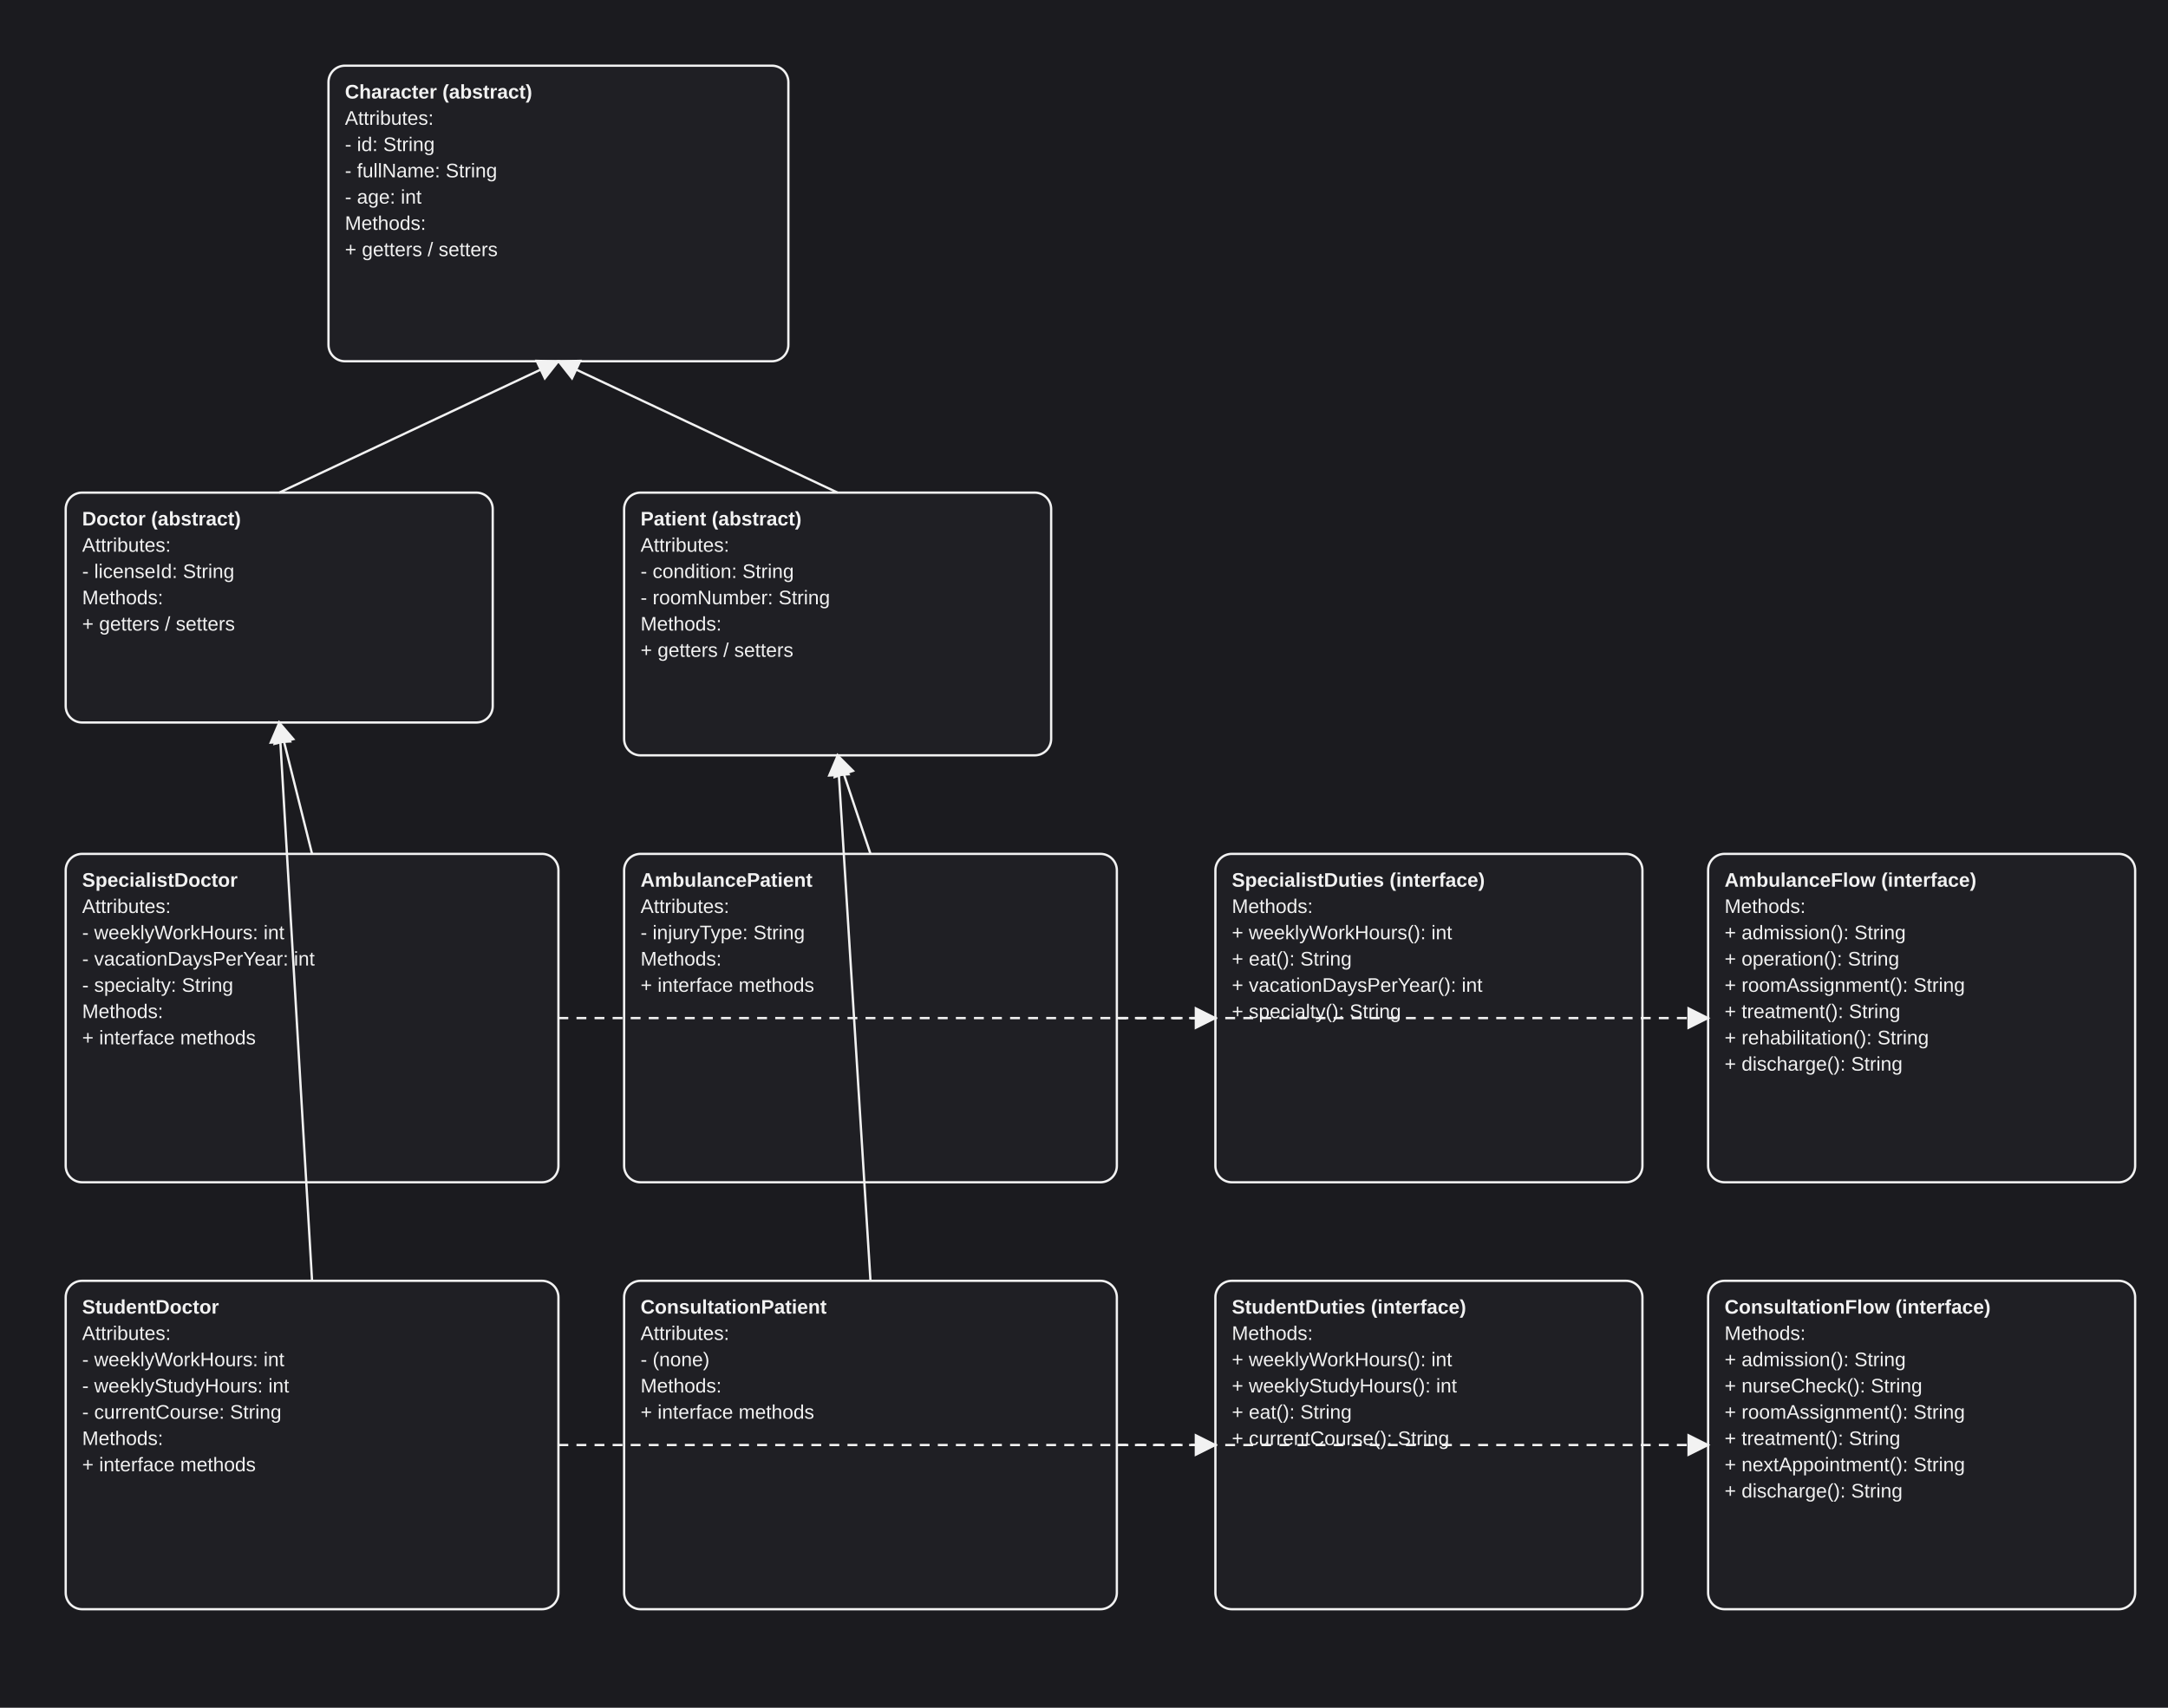
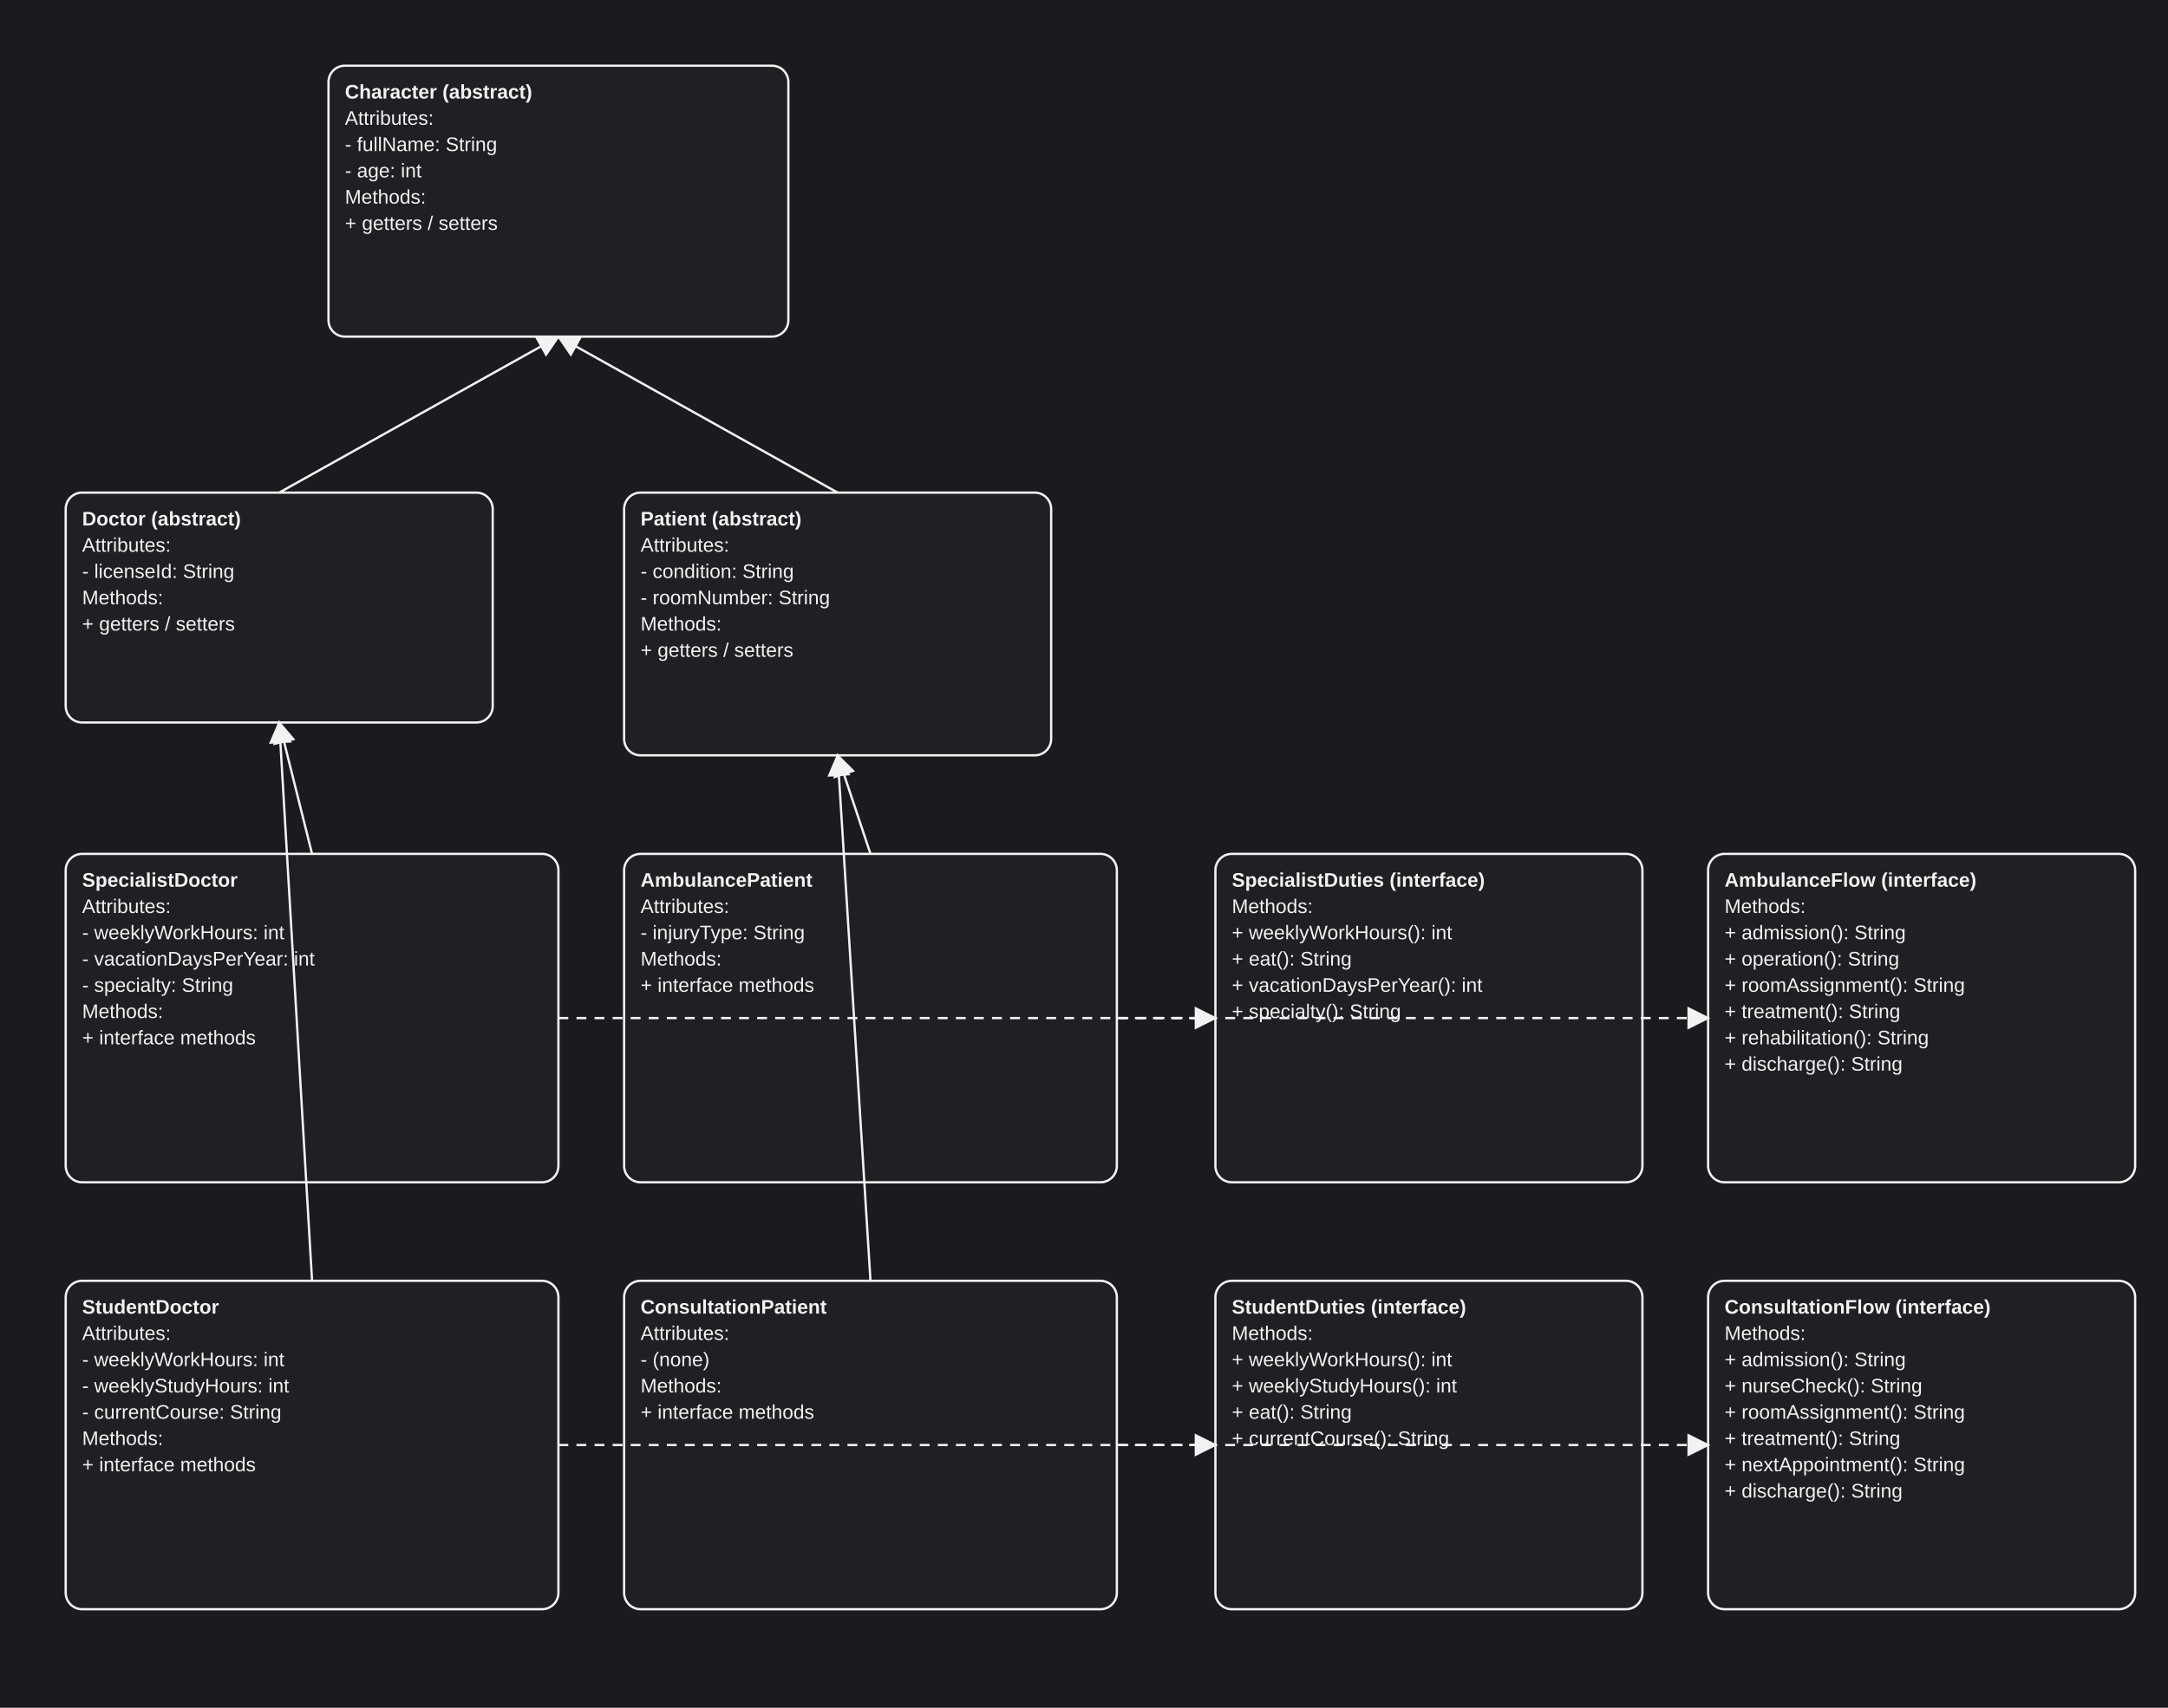
<svg xmlns="http://www.w3.org/2000/svg" width="1320" height="1040" viewBox="0 0 1320 1040">
  <defs>
    <marker id="arrow" markerWidth="10" markerHeight="10" refX="9" refY="5" orient="auto" markerUnits="strokeWidth">
      <path d="M 0 0 L 10 5 L 0 10 z" fill="#f2f2f2" />
    </marker>
  </defs>
  <rect x="0" y="0" width="1320" height="1040" fill="#1b1b1f" />
-   <rect x="200" y="40" width="280" height="180" rx="10" ry="10" fill="#1f1f24" stroke="#f2f2f2" stroke-width="1.4" />
+   <rect x="200" y="40" width="280" height="165" rx="10" ry="10" fill="#1f1f24" stroke="#f2f2f2" stroke-width="1.4" />
  <rect x="40" y="300" width="260" height="140" rx="10" ry="10" fill="#1f1f24" stroke="#f2f2f2" stroke-width="1.4" />
  <rect x="380" y="300" width="260" height="160" rx="10" ry="10" fill="#1f1f24" stroke="#f2f2f2" stroke-width="1.4" />
  <rect x="40" y="520" width="300" height="200" rx="10" ry="10" fill="#1f1f24" stroke="#f2f2f2" stroke-width="1.4" />
  <rect x="40" y="780" width="300" height="200" rx="10" ry="10" fill="#1f1f24" stroke="#f2f2f2" stroke-width="1.4" />
  <rect x="380" y="520" width="300" height="200" rx="10" ry="10" fill="#1f1f24" stroke="#f2f2f2" stroke-width="1.4" />
  <rect x="380" y="780" width="300" height="200" rx="10" ry="10" fill="#1f1f24" stroke="#f2f2f2" stroke-width="1.4" />
  <rect x="740" y="520" width="260" height="200" rx="10" ry="10" fill="#1f1f24" stroke="#f2f2f2" stroke-width="1.4" />
  <rect x="740" y="780" width="260" height="200" rx="10" ry="10" fill="#1f1f24" stroke="#f2f2f2" stroke-width="1.4" />
  <rect x="1040" y="520" width="260" height="200" rx="10" ry="10" fill="#1f1f24" stroke="#f2f2f2" stroke-width="1.4" />
  <rect x="1040" y="780" width="260" height="200" rx="10" ry="10" fill="#1f1f24" stroke="#f2f2f2" stroke-width="1.4" />
-   <line x1="170" y1="300" x2="340" y2="220" stroke="#f2f2f2" stroke-width="1.4" marker-end="url(#arrow)" />
-   <line x1="510" y1="300" x2="340" y2="220" stroke="#f2f2f2" stroke-width="1.4" marker-end="url(#arrow)" />
+   <line x1="170" y1="300" x2="340" y2="205" stroke="#f2f2f2" stroke-width="1.4" marker-end="url(#arrow)" />
+   <line x1="510" y1="300" x2="340" y2="205" stroke="#f2f2f2" stroke-width="1.4" marker-end="url(#arrow)" />
  <line x1="190" y1="520" x2="170" y2="440" stroke="#f2f2f2" stroke-width="1.4" marker-end="url(#arrow)" />
  <line x1="190" y1="780" x2="170" y2="440" stroke="#f2f2f2" stroke-width="1.4" marker-end="url(#arrow)" />
  <line x1="530" y1="520" x2="510" y2="460" stroke="#f2f2f2" stroke-width="1.4" marker-end="url(#arrow)" />
  <line x1="530" y1="780" x2="510" y2="460" stroke="#f2f2f2" stroke-width="1.4" marker-end="url(#arrow)" />
  <line x1="340" y1="620" x2="740" y2="620" stroke="#f2f2f2" stroke-width="1.4" stroke-dasharray="6,5" marker-end="url(#arrow)" />
  <line x1="340" y1="880" x2="740" y2="880" stroke="#f2f2f2" stroke-width="1.4" stroke-dasharray="6,5" marker-end="url(#arrow)" />
  <line x1="680" y1="620" x2="1040" y2="620" stroke="#f2f2f2" stroke-width="1.4" stroke-dasharray="6,5" marker-end="url(#arrow)" />
  <line x1="680" y1="880" x2="1040" y2="880" stroke="#f2f2f2" stroke-width="1.4" stroke-dasharray="6,5" marker-end="url(#arrow)" />
  <text x="210" y="60" font-family="Segoe UI, Arial, sans-serif" font-size="12" font-weight="bold" fill="#f2f2f2">Character (abstract)</text>
  <text x="210" y="76" font-family="Segoe UI, Arial, sans-serif" font-size="12" fill="#f2f2f2">Attributes:</text>
-   <text x="210" y="92" font-family="Segoe UI, Arial, sans-serif" font-size="12" fill="#f2f2f2">- id: String</text>
-   <text x="210" y="108" font-family="Segoe UI, Arial, sans-serif" font-size="12" fill="#f2f2f2">- fullName: String</text>
-   <text x="210" y="124" font-family="Segoe UI, Arial, sans-serif" font-size="12" fill="#f2f2f2">- age: int</text>
-   <text x="210" y="140" font-family="Segoe UI, Arial, sans-serif" font-size="12" fill="#f2f2f2">Methods:</text>
-   <text x="210" y="156" font-family="Segoe UI, Arial, sans-serif" font-size="12" fill="#f2f2f2">+ getters / setters</text>
+   <text x="210" y="92" font-family="Segoe UI, Arial, sans-serif" font-size="12" fill="#f2f2f2">- fullName: String</text>
+   <text x="210" y="108" font-family="Segoe UI, Arial, sans-serif" font-size="12" fill="#f2f2f2">- age: int</text>
+   <text x="210" y="124" font-family="Segoe UI, Arial, sans-serif" font-size="12" fill="#f2f2f2">Methods:</text>
+   <text x="210" y="140" font-family="Segoe UI, Arial, sans-serif" font-size="12" fill="#f2f2f2">+ getters / setters</text>
  <text x="50" y="320" font-family="Segoe UI, Arial, sans-serif" font-size="12" font-weight="bold" fill="#f2f2f2">Doctor (abstract)</text>
  <text x="50" y="336" font-family="Segoe UI, Arial, sans-serif" font-size="12" fill="#f2f2f2">Attributes:</text>
  <text x="50" y="352" font-family="Segoe UI, Arial, sans-serif" font-size="12" fill="#f2f2f2">- licenseId: String</text>
  <text x="50" y="368" font-family="Segoe UI, Arial, sans-serif" font-size="12" fill="#f2f2f2">Methods:</text>
  <text x="50" y="384" font-family="Segoe UI, Arial, sans-serif" font-size="12" fill="#f2f2f2">+ getters / setters</text>
  <text x="390" y="320" font-family="Segoe UI, Arial, sans-serif" font-size="12" font-weight="bold" fill="#f2f2f2">Patient (abstract)</text>
  <text x="390" y="336" font-family="Segoe UI, Arial, sans-serif" font-size="12" fill="#f2f2f2">Attributes:</text>
  <text x="390" y="352" font-family="Segoe UI, Arial, sans-serif" font-size="12" fill="#f2f2f2">- condition: String</text>
  <text x="390" y="368" font-family="Segoe UI, Arial, sans-serif" font-size="12" fill="#f2f2f2">- roomNumber: String</text>
  <text x="390" y="384" font-family="Segoe UI, Arial, sans-serif" font-size="12" fill="#f2f2f2">Methods:</text>
  <text x="390" y="400" font-family="Segoe UI, Arial, sans-serif" font-size="12" fill="#f2f2f2">+ getters / setters</text>
  <text x="50" y="540" font-family="Segoe UI, Arial, sans-serif" font-size="12" font-weight="bold" fill="#f2f2f2">SpecialistDoctor</text>
  <text x="50" y="556" font-family="Segoe UI, Arial, sans-serif" font-size="12" fill="#f2f2f2">Attributes:</text>
  <text x="50" y="572" font-family="Segoe UI, Arial, sans-serif" font-size="12" fill="#f2f2f2">- weeklyWorkHours: int</text>
  <text x="50" y="588" font-family="Segoe UI, Arial, sans-serif" font-size="12" fill="#f2f2f2">- vacationDaysPerYear: int</text>
  <text x="50" y="604" font-family="Segoe UI, Arial, sans-serif" font-size="12" fill="#f2f2f2">- specialty: String</text>
  <text x="50" y="620" font-family="Segoe UI, Arial, sans-serif" font-size="12" fill="#f2f2f2">Methods:</text>
  <text x="50" y="636" font-family="Segoe UI, Arial, sans-serif" font-size="12" fill="#f2f2f2">+ interface methods</text>
  <text x="50" y="800" font-family="Segoe UI, Arial, sans-serif" font-size="12" font-weight="bold" fill="#f2f2f2">StudentDoctor</text>
  <text x="50" y="816" font-family="Segoe UI, Arial, sans-serif" font-size="12" fill="#f2f2f2">Attributes:</text>
  <text x="50" y="832" font-family="Segoe UI, Arial, sans-serif" font-size="12" fill="#f2f2f2">- weeklyWorkHours: int</text>
  <text x="50" y="848" font-family="Segoe UI, Arial, sans-serif" font-size="12" fill="#f2f2f2">- weeklyStudyHours: int</text>
  <text x="50" y="864" font-family="Segoe UI, Arial, sans-serif" font-size="12" fill="#f2f2f2">- currentCourse: String</text>
  <text x="50" y="880" font-family="Segoe UI, Arial, sans-serif" font-size="12" fill="#f2f2f2">Methods:</text>
  <text x="50" y="896" font-family="Segoe UI, Arial, sans-serif" font-size="12" fill="#f2f2f2">+ interface methods</text>
  <text x="390" y="540" font-family="Segoe UI, Arial, sans-serif" font-size="12" font-weight="bold" fill="#f2f2f2">AmbulancePatient</text>
  <text x="390" y="556" font-family="Segoe UI, Arial, sans-serif" font-size="12" fill="#f2f2f2">Attributes:</text>
  <text x="390" y="572" font-family="Segoe UI, Arial, sans-serif" font-size="12" fill="#f2f2f2">- injuryType: String</text>
  <text x="390" y="588" font-family="Segoe UI, Arial, sans-serif" font-size="12" fill="#f2f2f2">Methods:</text>
  <text x="390" y="604" font-family="Segoe UI, Arial, sans-serif" font-size="12" fill="#f2f2f2">+ interface methods</text>
  <text x="390" y="800" font-family="Segoe UI, Arial, sans-serif" font-size="12" font-weight="bold" fill="#f2f2f2">ConsultationPatient</text>
  <text x="390" y="816" font-family="Segoe UI, Arial, sans-serif" font-size="12" fill="#f2f2f2">Attributes:</text>
  <text x="390" y="832" font-family="Segoe UI, Arial, sans-serif" font-size="12" fill="#f2f2f2">- (none)</text>
  <text x="390" y="848" font-family="Segoe UI, Arial, sans-serif" font-size="12" fill="#f2f2f2">Methods:</text>
  <text x="390" y="864" font-family="Segoe UI, Arial, sans-serif" font-size="12" fill="#f2f2f2">+ interface methods</text>
  <text x="750" y="540" font-family="Segoe UI, Arial, sans-serif" font-size="12" font-weight="bold" fill="#f2f2f2">SpecialistDuties (interface)</text>
  <text x="750" y="556" font-family="Segoe UI, Arial, sans-serif" font-size="12" fill="#f2f2f2">Methods:</text>
  <text x="750" y="572" font-family="Segoe UI, Arial, sans-serif" font-size="12" fill="#f2f2f2">+ weeklyWorkHours(): int</text>
  <text x="750" y="588" font-family="Segoe UI, Arial, sans-serif" font-size="12" fill="#f2f2f2">+ eat(): String</text>
  <text x="750" y="604" font-family="Segoe UI, Arial, sans-serif" font-size="12" fill="#f2f2f2">+ vacationDaysPerYear(): int</text>
  <text x="750" y="620" font-family="Segoe UI, Arial, sans-serif" font-size="12" fill="#f2f2f2">+ specialty(): String</text>
  <text x="750" y="800" font-family="Segoe UI, Arial, sans-serif" font-size="12" font-weight="bold" fill="#f2f2f2">StudentDuties (interface)</text>
  <text x="750" y="816" font-family="Segoe UI, Arial, sans-serif" font-size="12" fill="#f2f2f2">Methods:</text>
  <text x="750" y="832" font-family="Segoe UI, Arial, sans-serif" font-size="12" fill="#f2f2f2">+ weeklyWorkHours(): int</text>
  <text x="750" y="848" font-family="Segoe UI, Arial, sans-serif" font-size="12" fill="#f2f2f2">+ weeklyStudyHours(): int</text>
  <text x="750" y="864" font-family="Segoe UI, Arial, sans-serif" font-size="12" fill="#f2f2f2">+ eat(): String</text>
  <text x="750" y="880" font-family="Segoe UI, Arial, sans-serif" font-size="12" fill="#f2f2f2">+ currentCourse(): String</text>
  <text x="1050" y="540" font-family="Segoe UI, Arial, sans-serif" font-size="12" font-weight="bold" fill="#f2f2f2">AmbulanceFlow (interface)</text>
  <text x="1050" y="556" font-family="Segoe UI, Arial, sans-serif" font-size="12" fill="#f2f2f2">Methods:</text>
  <text x="1050" y="572" font-family="Segoe UI, Arial, sans-serif" font-size="12" fill="#f2f2f2">+ admission(): String</text>
  <text x="1050" y="588" font-family="Segoe UI, Arial, sans-serif" font-size="12" fill="#f2f2f2">+ operation(): String</text>
  <text x="1050" y="604" font-family="Segoe UI, Arial, sans-serif" font-size="12" fill="#f2f2f2">+ roomAssignment(): String</text>
  <text x="1050" y="620" font-family="Segoe UI, Arial, sans-serif" font-size="12" fill="#f2f2f2">+ treatment(): String</text>
  <text x="1050" y="636" font-family="Segoe UI, Arial, sans-serif" font-size="12" fill="#f2f2f2">+ rehabilitation(): String</text>
  <text x="1050" y="652" font-family="Segoe UI, Arial, sans-serif" font-size="12" fill="#f2f2f2">+ discharge(): String</text>
  <text x="1050" y="800" font-family="Segoe UI, Arial, sans-serif" font-size="12" font-weight="bold" fill="#f2f2f2">ConsultationFlow (interface)</text>
  <text x="1050" y="816" font-family="Segoe UI, Arial, sans-serif" font-size="12" fill="#f2f2f2">Methods:</text>
  <text x="1050" y="832" font-family="Segoe UI, Arial, sans-serif" font-size="12" fill="#f2f2f2">+ admission(): String</text>
  <text x="1050" y="848" font-family="Segoe UI, Arial, sans-serif" font-size="12" fill="#f2f2f2">+ nurseCheck(): String</text>
  <text x="1050" y="864" font-family="Segoe UI, Arial, sans-serif" font-size="12" fill="#f2f2f2">+ roomAssignment(): String</text>
  <text x="1050" y="880" font-family="Segoe UI, Arial, sans-serif" font-size="12" fill="#f2f2f2">+ treatment(): String</text>
  <text x="1050" y="896" font-family="Segoe UI, Arial, sans-serif" font-size="12" fill="#f2f2f2">+ nextAppointment(): String</text>
  <text x="1050" y="912" font-family="Segoe UI, Arial, sans-serif" font-size="12" fill="#f2f2f2">+ discharge(): String</text>
</svg>
